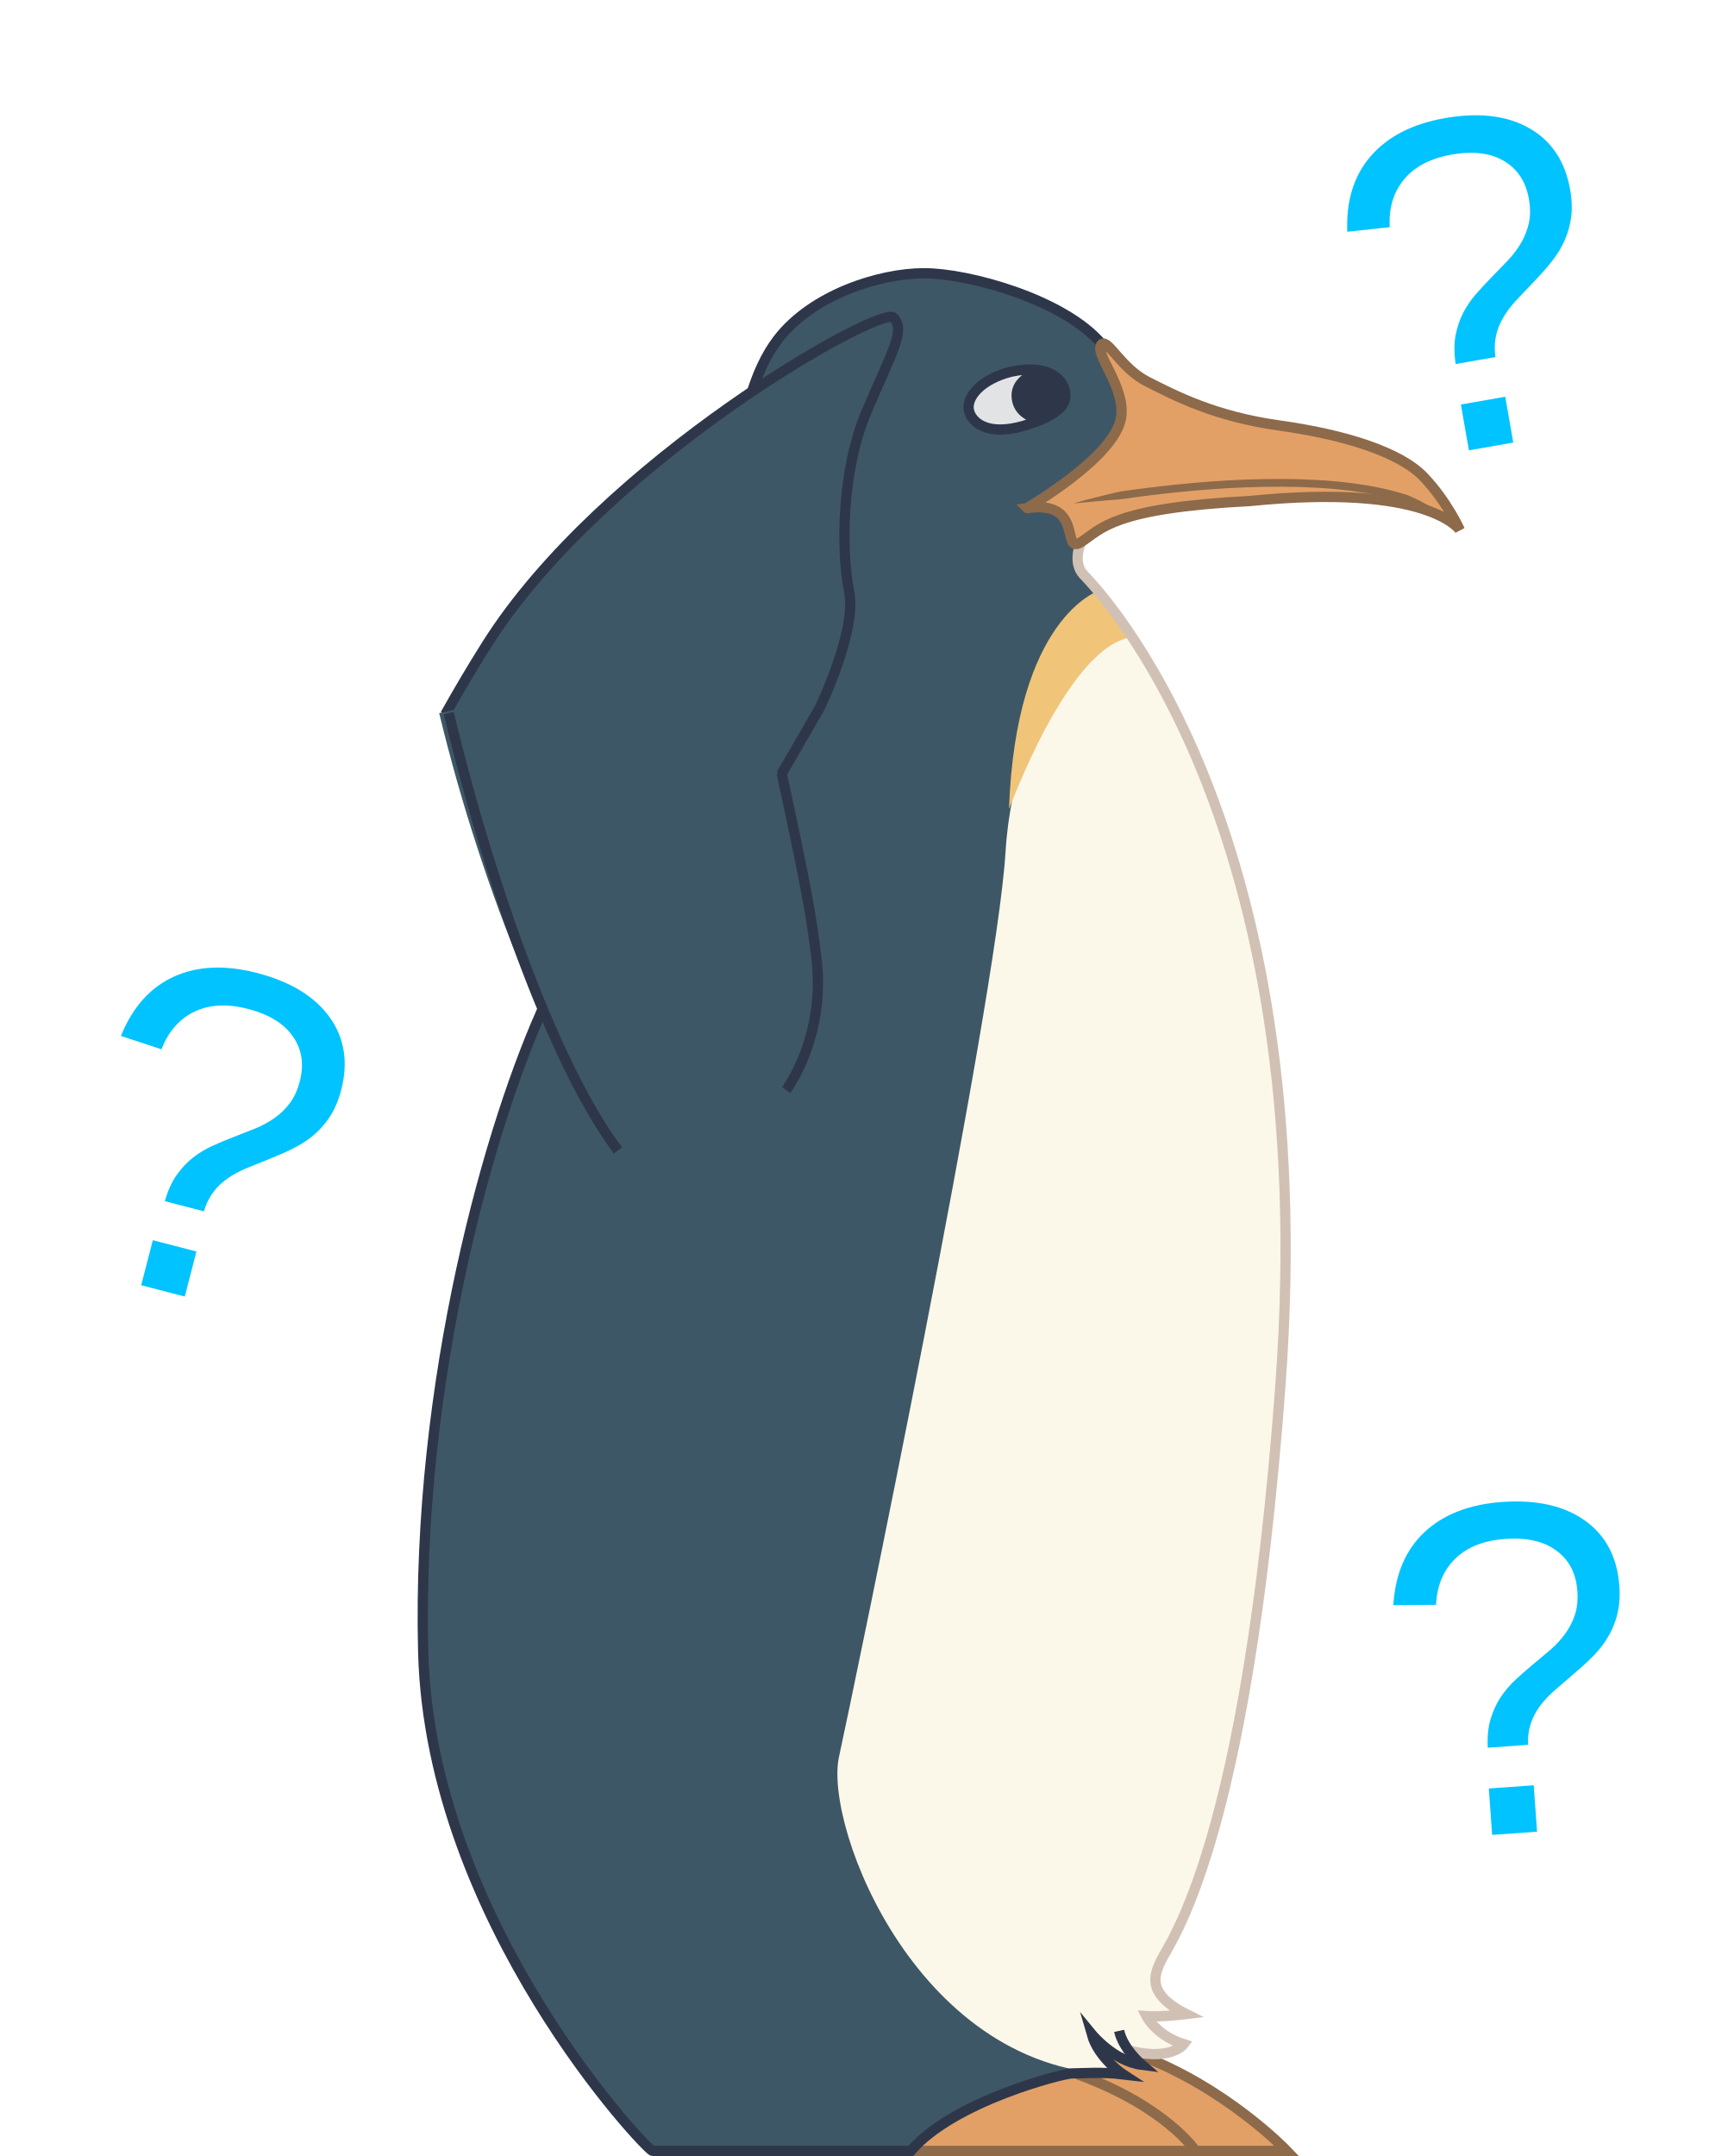
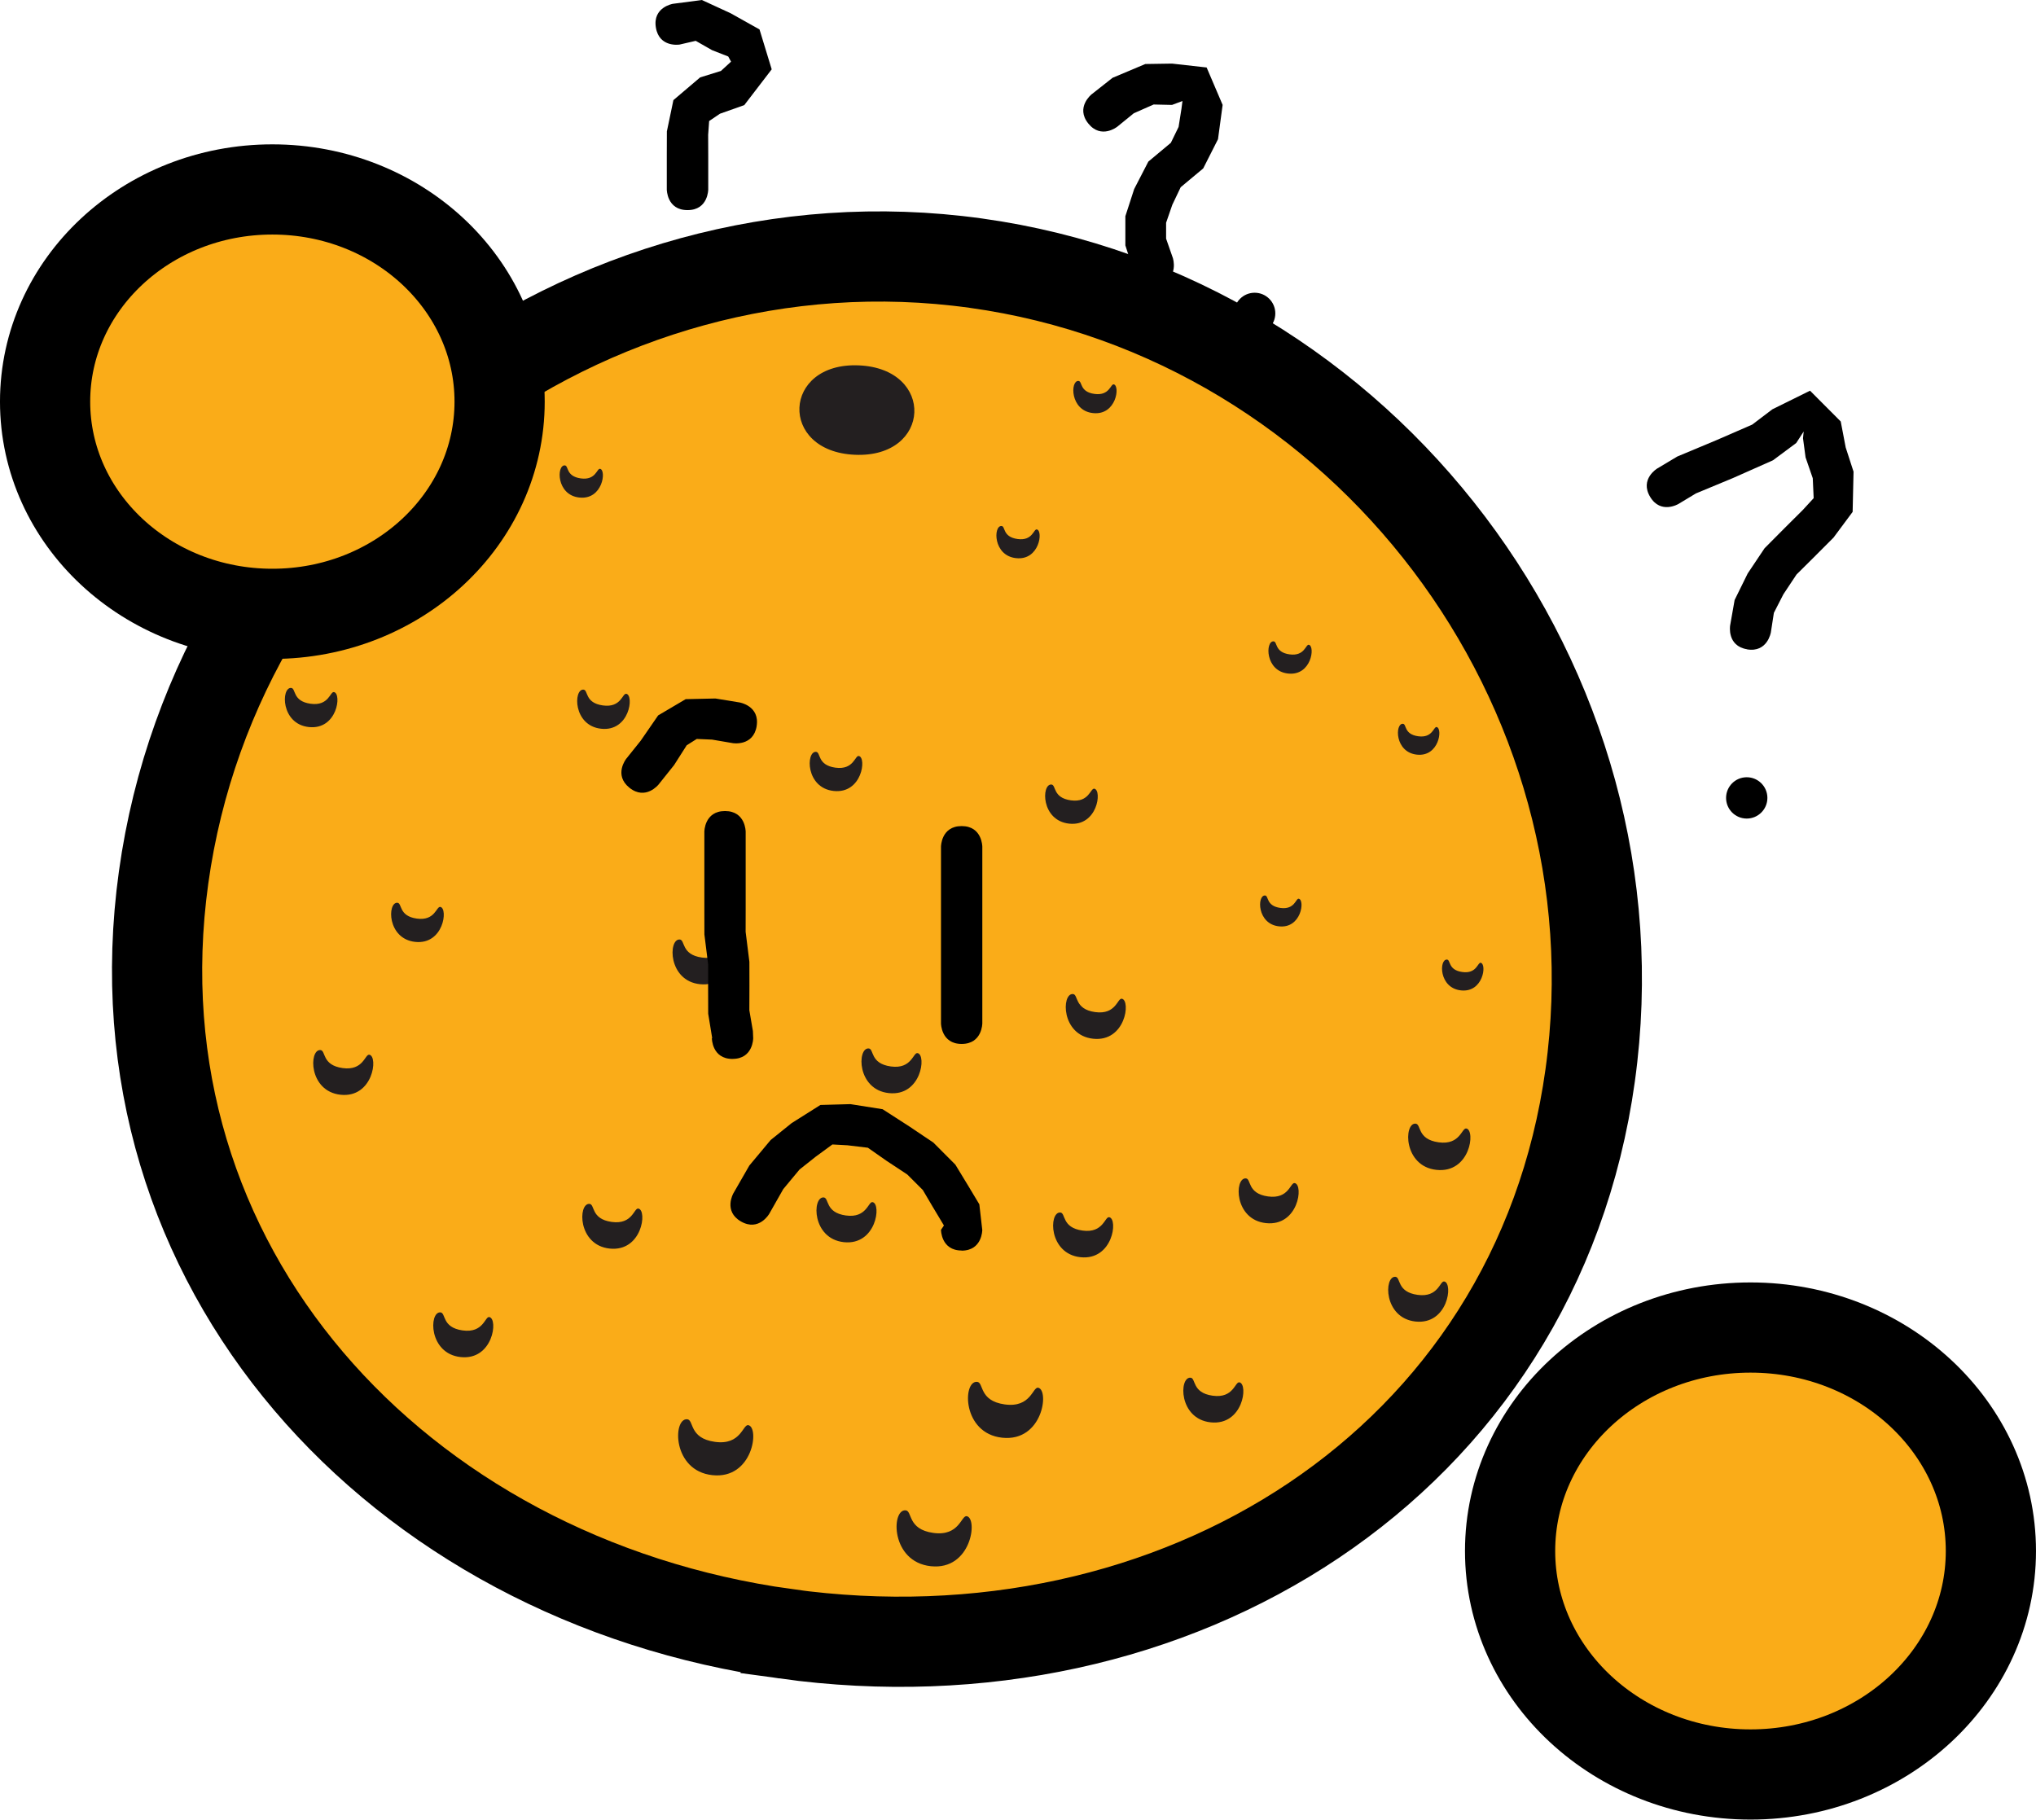
- <svg xmlns="http://www.w3.org/2000/svg" version="1.1" viewBox="0,0,83.211,104.991">
-   <g transform="translate(-194.5969,-120.8817)">
-     <g stroke-linecap="butt" stroke-linejoin="miter" stroke-miterlimit="10" stroke-dasharray="" stroke-dashoffset="0" style="mix-blend-mode: normal">
-       <g>
-         <path d="M243.407,225.623c2.677,-6.578 6.802,-4.618 6.802,-4.618c4.303,1.56 7.062,4.618 7.062,4.618h-13.864" fill="#e3a066" fill-rule="nonzero" stroke="none" stroke-width="1" />
-         <path d="M249.959,220.912c4.303,1.56 7.312,4.711 7.312,4.711h-14.125" fill="none" fill-rule="evenodd" stroke="#8d6a4a" stroke-width="0.5" />
-         <path d="M238.959,225.623c3.083,-3.142 8.124,-3.728 8.124,-3.728c4.303,1.56 5.74,3.728 5.74,3.728h-13.864" fill="#e3a066" fill-rule="nonzero" stroke="none" stroke-width="1" />
-         <path d="M247.084,221.895c4.303,1.56 5.74,3.728 5.74,3.728h-14.125" fill="none" fill-rule="evenodd" stroke="#8d6a4a" stroke-width="0.5" />
-         <path d="M248.261,137.645c3.438,3.802 -0.562,8.421 -0.562,8.421c0,0 -1.405,2.796 0.386,3.599c0.025,13.378 -0.625,41.138 -0.625,41.605c0,0.67 1.5,27.986 1.645,28.509c0.241,0.868 1.105,1.655 1.105,1.655c-1.354,-0.168 -2.438,-1.488 -2.438,-1.488c0.334,1.173 1.521,1.948 1.521,1.948c-1.021,-0.123 -2.042,-0.045 -2.501,-0.042c-0.416,0.002 -5.75,1.34 -7.833,3.771h-12.584c-0.25,0 -10.833,-11.144 -11.166,-24.299c-0.334,-13.155 3.263,-25.828 6,-31.706c3.178,-6.825 8.489,-19.775 8.864,-21.315c0.375,-1.539 0.014,-7.8 2.421,-10.911c1.672,-2.162 4.944,-3.204 7.111,-3.204c2.167,0 6.747,1.345 8.656,3.456" fill="#3e5766" fill-rule="nonzero" stroke="none" stroke-width="1" />
-         <path d="M248.665,150.392c0,0 2.095,2.843 3.689,6.231c3.5,7.75 5.75,19.251 4.504,33.014c-1.149,12.694 -2.233,20.841 -5.942,27.302c-0.508,0.886 1.46,2.022 1.46,2.022c-0.834,0 -1.94,0.102 -1.94,0.102c0.083,1.048 1.815,1.364 1.815,1.364c-2.396,1.173 -3.104,-0.491 -3.104,-0.491c0.396,0.974 0.955,1.479 0.955,1.479c-0.667,0.042 -2.329,-1.469 -2.329,-1.469c0,1.131 1.521,1.948 1.521,1.948c-9.906,0.064 -14.584,-12.024 -13.834,-15.459c0.75,-3.435 7.667,-36.7 8.112,-44.073c0.445,-7.374 5.095,-11.971 5.095,-11.971" fill="#fbf8ea" fill-rule="nonzero" stroke="none" stroke-width="1" />
-         <path d="M243.74,160.274c0.334,-9.307 4.343,-10.609 4.343,-10.609l1.661,2.243c-3.154,0.409 -6.008,8.479 -6.005,8.366" fill="#f0c579" fill-rule="nonzero" stroke="none" stroke-width="1" />
-         <path d="M247.251,147.28c0,0 -0.45,0.986 0.125,1.592c0.716,0.754 11.617,11.953 9.584,39.465c-1.667,22.539 -5.406,27.115 -5.827,28.042c-0.28,0.617 -0.767,1.577 1.243,2.582c0,0 -1.24,0.155 -1.94,0.103c0,0 0.471,0.945 1.815,1.364c0,0 -0.666,0.907 -2.916,0.237" fill="none" fill-rule="evenodd" stroke="#d1c1b5" stroke-width="0.5" />
-         <path d="M249.105,219.779c0.188,0.881 1.104,1.655 1.104,1.655c-1.354,-0.168 -2.438,-1.488 -2.438,-1.488c0.334,1.173 1.521,1.948 1.521,1.948c-1.021,-0.123 -2.042,-0.045 -2.5,-0.042c-0.416,0.002 -5.75,1.34 -7.833,3.771h-12.583c-0.25,0 -10.834,-11.144 -11.167,-24.299c-0.333,-13.155 3.264,-25.828 6,-31.706c3.178,-6.825 8.489,-19.775 8.864,-21.315c0.375,-1.539 0.015,-7.8 2.421,-10.911c1.673,-2.162 4.944,-3.204 7.111,-3.204c2.167,0 6.823,1.278 8.657,3.456" fill="none" fill-rule="evenodd" stroke="#2e374a" stroke-width="0.5" />
+ <svg xmlns="http://www.w3.org/2000/svg" version="1.1" width="49.274" height="44.041" viewBox="0,0,49.274,44.041">
+   <g transform="translate(-218.7537,-157.2817)">
+     <g stroke-miterlimit="10">
+       <path d="M237.768,196.825v0c-9.41,-1.305 -16.36,-8.897 -15.055,-18.306c1.305,-9.41 10.248,-16.174 19.657,-14.868c9.409,1.305 16.174,10.249 14.868,19.659c-1.305,9.408 -10.059,14.822 -19.47,13.516z" fill="#faac18" stroke="#000000" stroke-width="2.183" />
+       <g fill="#231f20" stroke="none" stroke-width="0.728">
+         <path d="M230.598,189.16c0.217,0.048 0.086,1.052 -0.696,0.968c-0.776,-0.083 -0.771,-1.097 -0.491,-1.082c0.139,0.007 0.029,0.366 0.539,0.437c0.51,0.071 0.539,-0.347 0.647,-0.323z" />
+         <path d="M236.866,191.776c0.272,0.059 0.109,1.315 -0.872,1.21c-0.97,-0.103 -0.963,-1.372 -0.613,-1.353c0.174,0.008 0.036,0.458 0.674,0.547c0.638,0.089 0.674,-0.434 0.811,-0.404z" />
+         <path d="M243.88,190.87c0.273,0.058 0.11,1.313 -0.871,1.21c-0.97,-0.103 -0.963,-1.371 -0.613,-1.353c0.175,0.007 0.036,0.458 0.674,0.547c0.638,0.088 0.674,-0.433 0.811,-0.404z" />
+         <path d="M242.152,193.979c0.272,0.059 0.109,1.315 -0.87,1.211c-0.972,-0.103 -0.964,-1.372 -0.615,-1.353c0.174,0.008 0.038,0.459 0.674,0.547c0.637,0.088 0.674,-0.434 0.811,-0.404z" />
+         <path d="M239.873,186.378c0.217,0.047 0.087,1.051 -0.697,0.969c-0.775,-0.084 -0.771,-1.098 -0.49,-1.083c0.139,0.007 0.029,0.366 0.539,0.437c0.51,0.071 0.539,-0.347 0.649,-0.323z" />
+         <path d="M227.694,182.81c0.217,0.046 0.087,1.051 -0.697,0.969c-0.775,-0.083 -0.771,-1.097 -0.491,-1.082c0.139,0.005 0.029,0.365 0.539,0.436c0.51,0.071 0.539,-0.346 0.649,-0.323z" />
+         <path d="M234.205,186.534c0.218,0.045 0.087,1.05 -0.696,0.968c-0.776,-0.083 -0.771,-1.097 -0.491,-1.082c0.139,0.006 0.029,0.366 0.539,0.437c0.51,0.071 0.539,-0.348 0.647,-0.323z" />
+         <path d="M229.412,179.232c0.19,0.042 0.076,0.921 -0.611,0.847c-0.68,-0.074 -0.676,-0.96 -0.431,-0.947c0.121,0.007 0.026,0.321 0.471,0.383c0.447,0.062 0.472,-0.303 0.57,-0.282z" />
+         <path d="M236.39,180.135c0.217,0.046 0.087,1.051 -0.697,0.968c-0.774,-0.082 -0.771,-1.097 -0.491,-1.082c0.139,0.006 0.029,0.366 0.539,0.437c0.51,0.071 0.539,-0.347 0.649,-0.323z" />
+         <path d="M233.912,174.074c0.191,0.04 0.077,0.92 -0.61,0.846c-0.679,-0.073 -0.674,-0.96 -0.429,-0.947c0.122,0.007 0.025,0.321 0.471,0.383c0.446,0.062 0.472,-0.302 0.567,-0.281z" />
+         <path d="M250.089,185.917c0.218,0.046 0.087,1.051 -0.696,0.969c-0.775,-0.083 -0.77,-1.097 -0.49,-1.083c0.138,0.006 0.028,0.366 0.538,0.437c0.51,0.071 0.539,-0.346 0.647,-0.323z" />
+         <path d="M250.43,172.888c0.157,0.034 0.063,0.757 -0.502,0.696c-0.559,-0.058 -0.553,-0.789 -0.353,-0.779c0.1,0.005 0.02,0.264 0.388,0.315c0.368,0.051 0.39,-0.249 0.467,-0.232z" />
+         <path d="M254.242,184.595c0.226,0.048 0.091,1.089 -0.724,1.002c-0.802,-0.086 -0.795,-1.136 -0.507,-1.119c0.145,0.008 0.03,0.379 0.559,0.452c0.528,0.073 0.558,-0.358 0.672,-0.334z" />
+         <path d="M253.708,188.298c0.218,0.047 0.087,1.051 -0.696,0.97c-0.775,-0.084 -0.77,-1.098 -0.49,-1.083c0.138,0.007 0.028,0.366 0.538,0.437c0.51,0.071 0.539,-0.347 0.647,-0.323z" />
+         <path d="M233.277,168.629c0.157,0.033 0.063,0.756 -0.502,0.695c-0.56,-0.059 -0.554,-0.789 -0.353,-0.778c0.099,0.005 0.019,0.263 0.388,0.315c0.368,0.051 0.388,-0.249 0.467,-0.232z" />
+         <path d="M254.59,180.585c0.151,0.033 0.059,0.726 -0.478,0.668c-0.537,-0.056 -0.534,-0.756 -0.34,-0.746c0.094,0.004 0.02,0.253 0.372,0.301c0.351,0.049 0.372,-0.24 0.446,-0.224z" />
+         <path d="M243.847,170.096c0.157,0.033 0.063,0.756 -0.502,0.695c-0.56,-0.059 -0.554,-0.789 -0.353,-0.778c0.099,0.005 0.019,0.263 0.388,0.315c0.368,0.051 0.388,-0.249 0.467,-0.232z" />
+         <path d="M245.709,166.585c0.156,0.033 0.063,0.756 -0.503,0.695c-0.559,-0.058 -0.553,-0.789 -0.353,-0.778c0.101,0.005 0.02,0.263 0.388,0.314c0.369,0.051 0.389,-0.248 0.469,-0.231z" />
+         <path d="M248.751,190.74c0.217,0.047 0.087,1.05 -0.697,0.968c-0.775,-0.083 -0.771,-1.097 -0.49,-1.081c0.138,0.005 0.028,0.365 0.538,0.436c0.51,0.071 0.539,-0.348 0.649,-0.323z" />
+         <path d="M226.838,174.033c0.19,0.041 0.077,0.92 -0.61,0.846c-0.679,-0.073 -0.674,-0.961 -0.429,-0.947c0.122,0.007 0.025,0.321 0.471,0.383c0.446,0.062 0.472,-0.303 0.567,-0.282z" />
+         <path d="M245.239,176.371c0.19,0.04 0.076,0.919 -0.61,0.846c-0.681,-0.073 -0.676,-0.961 -0.431,-0.947c0.121,0.007 0.027,0.321 0.472,0.383c0.446,0.062 0.472,-0.303 0.57,-0.282z" />
+         <path d="M253.523,174.879c0.15,0.032 0.06,0.725 -0.478,0.668c-0.538,-0.057 -0.534,-0.757 -0.34,-0.747c0.095,0.004 0.019,0.253 0.371,0.302c0.353,0.049 0.372,-0.24 0.448,-0.224z" />
+         <path d="M245.6,186.743c0.217,0.045 0.086,1.051 -0.697,0.968c-0.775,-0.083 -0.771,-1.097 -0.49,-1.082c0.138,0.007 0.028,0.366 0.538,0.437c0.51,0.071 0.539,-0.348 0.649,-0.323z" />
+         <path d="M245.906,181.455c0.217,0.046 0.087,1.051 -0.697,0.968c-0.775,-0.083 -0.77,-1.097 -0.491,-1.082c0.139,0.006 0.029,0.366 0.539,0.437c0.511,0.071 0.539,-0.347 0.649,-0.323z" />
+         <path d="M250.187,179.035c0.151,0.032 0.06,0.725 -0.478,0.668c-0.537,-0.056 -0.534,-0.757 -0.34,-0.747c0.094,0.004 0.02,0.253 0.372,0.301c0.353,0.049 0.372,-0.239 0.446,-0.223z" />
+         <path d="M240.962,182.771c0.217,0.048 0.088,1.051 -0.696,0.968c-0.776,-0.082 -0.772,-1.097 -0.491,-1.081c0.137,0.006 0.027,0.365 0.538,0.436c0.51,0.071 0.539,-0.348 0.649,-0.323z" />
+         <path d="M239.54,175.58c0.19,0.04 0.077,0.919 -0.61,0.846c-0.681,-0.073 -0.674,-0.96 -0.429,-0.947c0.122,0.007 0.025,0.321 0.471,0.383c0.446,0.062 0.472,-0.303 0.567,-0.282z" />
      </g>
-       <g>
-         <path d="M244.636,145.626c-0.098,0.014 4.236,-2.427 4.562,-4.399c0.25,-1.508 -1.375,-3.174 -0.938,-3.582c0.291,-0.273 0.943,1.177 2.219,1.822c1.365,0.691 3.281,1.697 6.437,2.137c3.156,0.44 5.875,1.288 7.032,2.514c1.157,1.226 1.75,2.576 1.75,2.576c0,0 -1.468,-2.294 -10.219,-1.414c-6.718,0.345 -7.229,1.361 -8.229,2c-1,0.638 0.198,-2.063 -2.615,-1.655" fill="#e3a066" fill-rule="nonzero" stroke="none" stroke-width="1" />
-         <path d="M246.886,145.406c0,0 0.28,-0.098 0.776,-0.227c0.249,-0.062 0.552,-0.137 0.9,-0.223c0.174,-0.041 0.36,-0.084 0.556,-0.13c0.197,-0.043 0.407,-0.055 0.625,-0.09c1.742,-0.237 4.078,-0.487 6.427,-0.525c1.175,-0.021 2.351,0.01 3.451,0.109c0.55,0.049 1.081,0.121 1.581,0.201c0.5,0.089 0.971,0.192 1.401,0.308c0.211,0.07 0.423,0.111 0.612,0.19c0.185,0.086 0.361,0.167 0.526,0.243c0.322,0.174 0.598,0.324 0.809,0.479c0.221,0.137 0.368,0.281 0.473,0.369c0.104,0.09 0.16,0.138 0.16,0.138c0,0 -0.064,-0.037 -0.182,-0.107c-0.118,-0.07 -0.287,-0.176 -0.521,-0.279c-0.225,-0.118 -0.516,-0.222 -0.846,-0.339c-0.338,-0.1 -0.719,-0.2 -1.13,-0.331c-0.417,-0.112 -0.875,-0.213 -1.365,-0.299c-0.491,-0.078 -1.011,-0.149 -1.552,-0.198c-1.083,-0.098 -2.247,-0.127 -3.41,-0.107c-2.329,0.038 -4.652,0.286 -6.383,0.522c-0.43,0.076 -0.831,0.107 -1.187,0.13c-0.355,0.031 -0.664,0.059 -0.919,0.082c-0.255,0.025 -0.456,0.044 -0.593,0.058c-0.135,0.013 -0.208,0.027 -0.208,0.027" fill="#8d6a4a" fill-rule="nonzero" stroke="none" stroke-width="1" />
-         <path d="M244.636,145.626c-0.098,0.014 4.236,-2.427 4.562,-4.399c0.25,-1.508 -1.375,-3.174 -0.938,-3.582c0.291,-0.273 0.943,1.177 2.219,1.822c1.365,0.691 3.281,1.697 6.437,2.137c3.156,0.44 5.875,1.288 7.032,2.514c1.157,1.226 1.75,2.576 1.75,2.576c0,0 -1.468,-2.294 -10.219,-1.414c-6.718,0.345 -7.229,1.361 -8.229,2c-1,0.638 0.198,-2.063 -2.615,-1.655z" fill="none" fill-rule="evenodd" stroke="#8d6a4a" stroke-width="0.5" />
-       </g>
-       <g>
-         <path d="M218.295,152.286c5.639,-8.954 19.235,-16.571 19.82,-15.936c0.585,0.635 -0.032,1.576 -1.297,4.536c-1.266,2.96 -1.248,6.883 -0.863,8.806c0.386,1.923 -1.44,5.671 -1.44,5.671c0,0 -1.989,3.455 -4.421,7.636c-0.392,-0.189 -0.784,-0.379 -1.177,-0.571c-3.089,-1.511 -6.099,-3.19 -9.134,-4.807c-1.186,-0.632 -2.337,-1.303 -3.497,-1.952c0.642,-1.147 1.313,-2.28 2.008,-3.383z" fill="#3e5766" fill-rule="nonzero" stroke="none" stroke-width="1" />
-         <path d="M216.287,155.669c0.642,-1.147 1.313,-2.28 2.008,-3.383c5.639,-8.954 19.235,-16.571 19.82,-15.936c0.585,0.635 -0.032,1.576 -1.297,4.536c-1.266,2.96 -1.248,6.883 -0.863,8.806c0.386,1.923 -1.44,5.671 -1.44,5.671c0,0 -1.989,3.455 -4.421,7.636" fill="none" fill-rule="evenodd" stroke="#2e374a" stroke-width="0.5" />
-       </g>
-       <g>
-         <path d="M224.697,176.905c-2.932,-3.889 -6.558,-12.366 -8.709,-21.295c1.297,-0.304 2.603,-0.585 3.907,-0.92c3.336,-0.856 6.542,2.373 9.846,1.402c0.407,-0.12 2.671,2.7 3.076,2.578c1.387,6.388 1.321,7.116 1.537,8.813c0.495,3.879 -1.468,6.479 -1.468,6.479z" fill="#3e5766" fill-rule="nonzero" stroke="none" stroke-width="1" />
-         <path d="M224.697,176.905c-2.932,-3.889 -6.093,-12.366 -8.245,-21.295" fill="none" fill-rule="evenodd" stroke="#2e374a" stroke-width="0.5" />
-         <path d="M232.663,158.515c1.387,6.388 1.475,7.27 1.692,8.968c0.495,3.879 -1.468,6.479 -1.468,6.479" fill="none" fill-rule="evenodd" stroke="#2e374a" stroke-width="0.5" />
-       </g>
-       <text transform="translate(261.2696,143.6651) rotate(-9.94181) scale(0.57756,0.57756)" font-size="40" xml:space="preserve" fill="#00c3ff" fill-rule="nonzero" stroke="none" stroke-width="1" stroke-linecap="butt" stroke-linejoin="miter" stroke-miterlimit="10" stroke-dasharray="" stroke-dashoffset="0" font-family="Arial" font-weight="normal" text-anchor="start" style="mix-blend-mode: normal">
-         <tspan x="0" dy="0">?</tspan>
-       </text>
-       <text transform="translate(196.6857,182.2297) rotate(14.51276) scale(0.57756,0.57756)" font-size="40" xml:space="preserve" fill="#00c3ff" fill-rule="nonzero" stroke="none" stroke-width="1" stroke-linecap="butt" stroke-linejoin="miter" stroke-miterlimit="10" stroke-dasharray="" stroke-dashoffset="0" font-family="Arial" font-weight="normal" text-anchor="start" style="mix-blend-mode: normal">
-         <tspan x="0" dy="0">?</tspan>
-       </text>
-       <text transform="translate(262.3394,210.5902) rotate(-4.10802) scale(0.57756,0.57756)" font-size="40" xml:space="preserve" fill="#00c3ff" fill-rule="nonzero" stroke="none" stroke-width="1" stroke-linecap="butt" stroke-linejoin="miter" stroke-miterlimit="10" stroke-dasharray="" stroke-dashoffset="0" font-family="Arial" font-weight="normal" text-anchor="start" style="mix-blend-mode: normal">
-         <tspan x="0" dy="0">?</tspan>
-       </text>
-       <g>
-         <path d="M241.771,140.8c-0.114,-0.654 0.63,-1.499 2.055,-1.858c1.917,-0.407 2.49,0.455 2.596,0.833c0.128,0.458 0.199,1.154 -1.942,1.792c-1.829,0.545 -2.607,-0.179 -2.709,-0.767" fill="#e2e3e4" fill-rule="nonzero" stroke="none" stroke-width="1" />
-         <path d="M244.846,141.436c0,0 -0.868,-0.233 -0.974,-1.136c-0.105,-0.9 0.717,-1.351 1.057,-1.419c0.34,-0.069 0.691,0.136 0.691,0.136c0,0 0.869,0.324 0.864,0.964c-0.005,0.641 -0.815,1.167 -0.815,1.167c0,0 -0.686,0.313 -0.822,0.288" fill="#2e374a" fill-rule="nonzero" stroke="none" stroke-width="1" />
-         <path d="M241.783,140.84c-0.114,-0.654 0.63,-1.499 2.055,-1.858c1.917,-0.407 2.49,0.455 2.596,0.833c0.128,0.458 0.199,1.154 -1.942,1.792c-1.829,0.545 -2.607,-0.179 -2.709,-0.767z" fill="none" fill-rule="evenodd" stroke="#2e374a" stroke-width="0.5" />
-       </g>
+       <path d="M239.444,168.289v0c-1.853,-0.078 -1.76,-2.242 0.094,-2.164c1.854,0.079 1.761,2.244 -0.094,2.164" fill="#231f20" stroke="none" stroke-width="0.728" />
+       <path d="M230.845,167.003c0,2.837 -2.462,5.136 -5.5,5.136c-3.038,0 -5.5,-2.3 -5.5,-5.136c0,-2.837 2.462,-5.136 5.5,-5.136c3.038,0 5.5,2.3 5.5,5.136z" fill="#faac18" stroke="#000000" stroke-width="2.183" />
+       <path d="M266.936,194.822c0,2.987 -2.605,5.409 -5.818,5.409c-3.213,0 -5.818,-2.422 -5.818,-5.409c0,-2.987 2.605,-5.409 5.818,-5.409c3.213,0 5.818,2.422 5.818,5.409z" fill="#faac18" stroke="#000000" stroke-width="2.183" />
+       <path d="M236.482,182.912c-0.5,0 -0.5,-0.5 -0.5,-0.5l0.007,-0.009l-0.096,-0.586l-0.002,-0.678l0.001,-0.514l-0.091,-0.727l-0.001,-0.577v-1.909c0,0 0,-0.5 0.5,-0.5c0.5,0 0.5,0.5 0.5,0.5v1.909l-0.001,0.514l0.091,0.727l0.001,0.577l-0.002,0.595l0.086,0.504l0.007,0.173c0,0 0,0.5 -0.5,0.5z" fill="#000000" stroke="none" stroke-width="0.5" />
+       <path d="M242.027,182.549c-0.5,0 -0.5,-0.5 -0.5,-0.5v-4.273c0,0 0,-0.5 0.5,-0.5c0.5,0 0.5,0.5 0.5,0.5v4.273c0,0 0,0.5 -0.5,0.5z" fill="#000000" stroke="none" stroke-width="0.5" />
+       <path d="M242.027,187.549c-0.5,0 -0.5,-0.5 -0.5,-0.5l0.071,-0.106l-0.273,-0.455l-0.238,-0.404l-0.377,-0.376l-0.506,-0.334l-0.447,-0.313l-0.493,-0.059l-0.365,-0.02l-0.395,0.289l-0.4,0.317l-0.394,0.474l-0.34,0.599c0,0 -0.248,0.434 -0.682,0.186c-0.434,-0.248 -0.186,-0.682 -0.186,-0.682l0.387,-0.673l0.515,-0.617l0.509,-0.41l0.696,-0.439l0.726,-0.02l0.779,0.123l0.644,0.415l0.585,0.393l0.532,0.534l0.307,0.505l0.273,0.455l0.071,0.621c0,0 0,0.5 -0.5,0.5z" fill="#000000" stroke="none" stroke-width="0.5" />
+       <path d="M237.066,174.858c-0.082,0.493 -0.575,0.411 -0.575,0.411l-0.504,-0.086l-0.371,-0.016l-0.243,0.153l-0.305,0.479l-0.377,0.472c0,0 -0.312,0.39 -0.703,0.078c-0.39,-0.312 -0.078,-0.703 -0.078,-0.703l0.35,-0.437l0.422,-0.612l0.666,-0.393l0.72,-0.016l0.586,0.096c0,0 0.493,0.082 0.411,0.575z" fill="#000000" stroke="none" stroke-width="0.5" />
+       <path d="M261.036,172.997c-0.493,-0.082 -0.411,-0.575 -0.411,-0.575l0.109,-0.618l0.316,-0.642l0.409,-0.611l0.488,-0.491l0.436,-0.434l0.264,-0.287l-0.022,-0.482l-0.174,-0.505l-0.062,-0.462l0.016,-0.164l-0.18,0.278l-0.562,0.418l-0.971,0.431l-0.894,0.371l-0.423,0.255c0,0 -0.429,0.257 -0.686,-0.172c-0.257,-0.429 0.172,-0.686 0.172,-0.686l0.486,-0.29l0.952,-0.398l0.86,-0.374l0.489,-0.371l0.911,-0.45l0.743,0.745l0.12,0.629l0.19,0.586l-0.022,0.973l-0.463,0.623l-0.474,0.475l-0.421,0.418l-0.318,0.479l-0.23,0.449l-0.073,0.473c0,0 -0.082,0.493 -0.575,0.411z" fill="#000000" stroke="none" stroke-width="0.5" />
+       <path d="M260.527,176.594c0,-0.276 0.224,-0.5 0.5,-0.5c0.276,0 0.5,0.224 0.5,0.5c0,0.276 -0.224,0.5 -0.5,0.5c-0.276,0 -0.5,-0.224 -0.5,-0.5z" fill="#000000" stroke="none" stroke-width="0.5" />
+       <path d="M246.822,164.16c-0.474,0.158 -0.632,-0.316 -0.632,-0.316l-0.201,-0.623v-0.706l0.213,-0.657l0.343,-0.665l0.545,-0.455l0.187,-0.384l0.07,-0.442l0.024,-0.185l-0.253,0.094l-0.445,-0.01l-0.48,0.212l-0.399,0.325c0,0 -0.39,0.312 -0.703,-0.078c-0.312,-0.39 0.078,-0.703 0.078,-0.703l0.51,-0.402l0.793,-0.334l0.646,-0.01l0.838,0.094l0.387,0.906l-0.112,0.83l-0.358,0.707l-0.545,0.455l-0.203,0.426l-0.15,0.434v0.385l0.163,0.467c0,0 0.158,0.474 -0.316,0.632z" fill="#000000" stroke="none" stroke-width="0.5" />
+       <path d="M248.618,164.867c0,-0.276 0.224,-0.5 0.5,-0.5c0.276,0 0.5,0.224 0.5,0.5c0,0.276 -0.224,0.5 -0.5,0.5c-0.276,0 -0.5,-0.224 -0.5,-0.5z" fill="#000000" stroke="none" stroke-width="0.5" />
+       <path d="M235.391,162.367c-0.5,0 -0.5,-0.5 -0.5,-0.5v-0.818l0.002,-0.587l0.158,-0.757l0.647,-0.55l0.503,-0.156l0.245,-0.225l-0.068,-0.125l-0.391,-0.153l-0.396,-0.226l-0.389,0.09c0,0 -0.493,0.082 -0.575,-0.411c-0.082,-0.493 0.411,-0.575 0.411,-0.575l0.702,-0.092l0.695,0.32l0.7,0.392l0.295,0.966l-0.664,0.866l-0.588,0.208l-0.262,0.177l-0.024,0.334l0.002,0.504v0.818c0,0 0,0.5 -0.5,0.5z" fill="#000000" stroke="none" stroke-width="0.5" />
+       <path d="M234.891,163.685c0,-0.276 0.224,-0.5 0.5,-0.5c0.276,0 0.5,0.224 0.5,0.5c0,0.276 -0.224,0.5 -0.5,0.5c-0.276,0 -0.5,-0.224 -0.5,-0.5z" fill="#000000" stroke="none" stroke-width="0.5" />
    </g>
  </g>
</svg>
